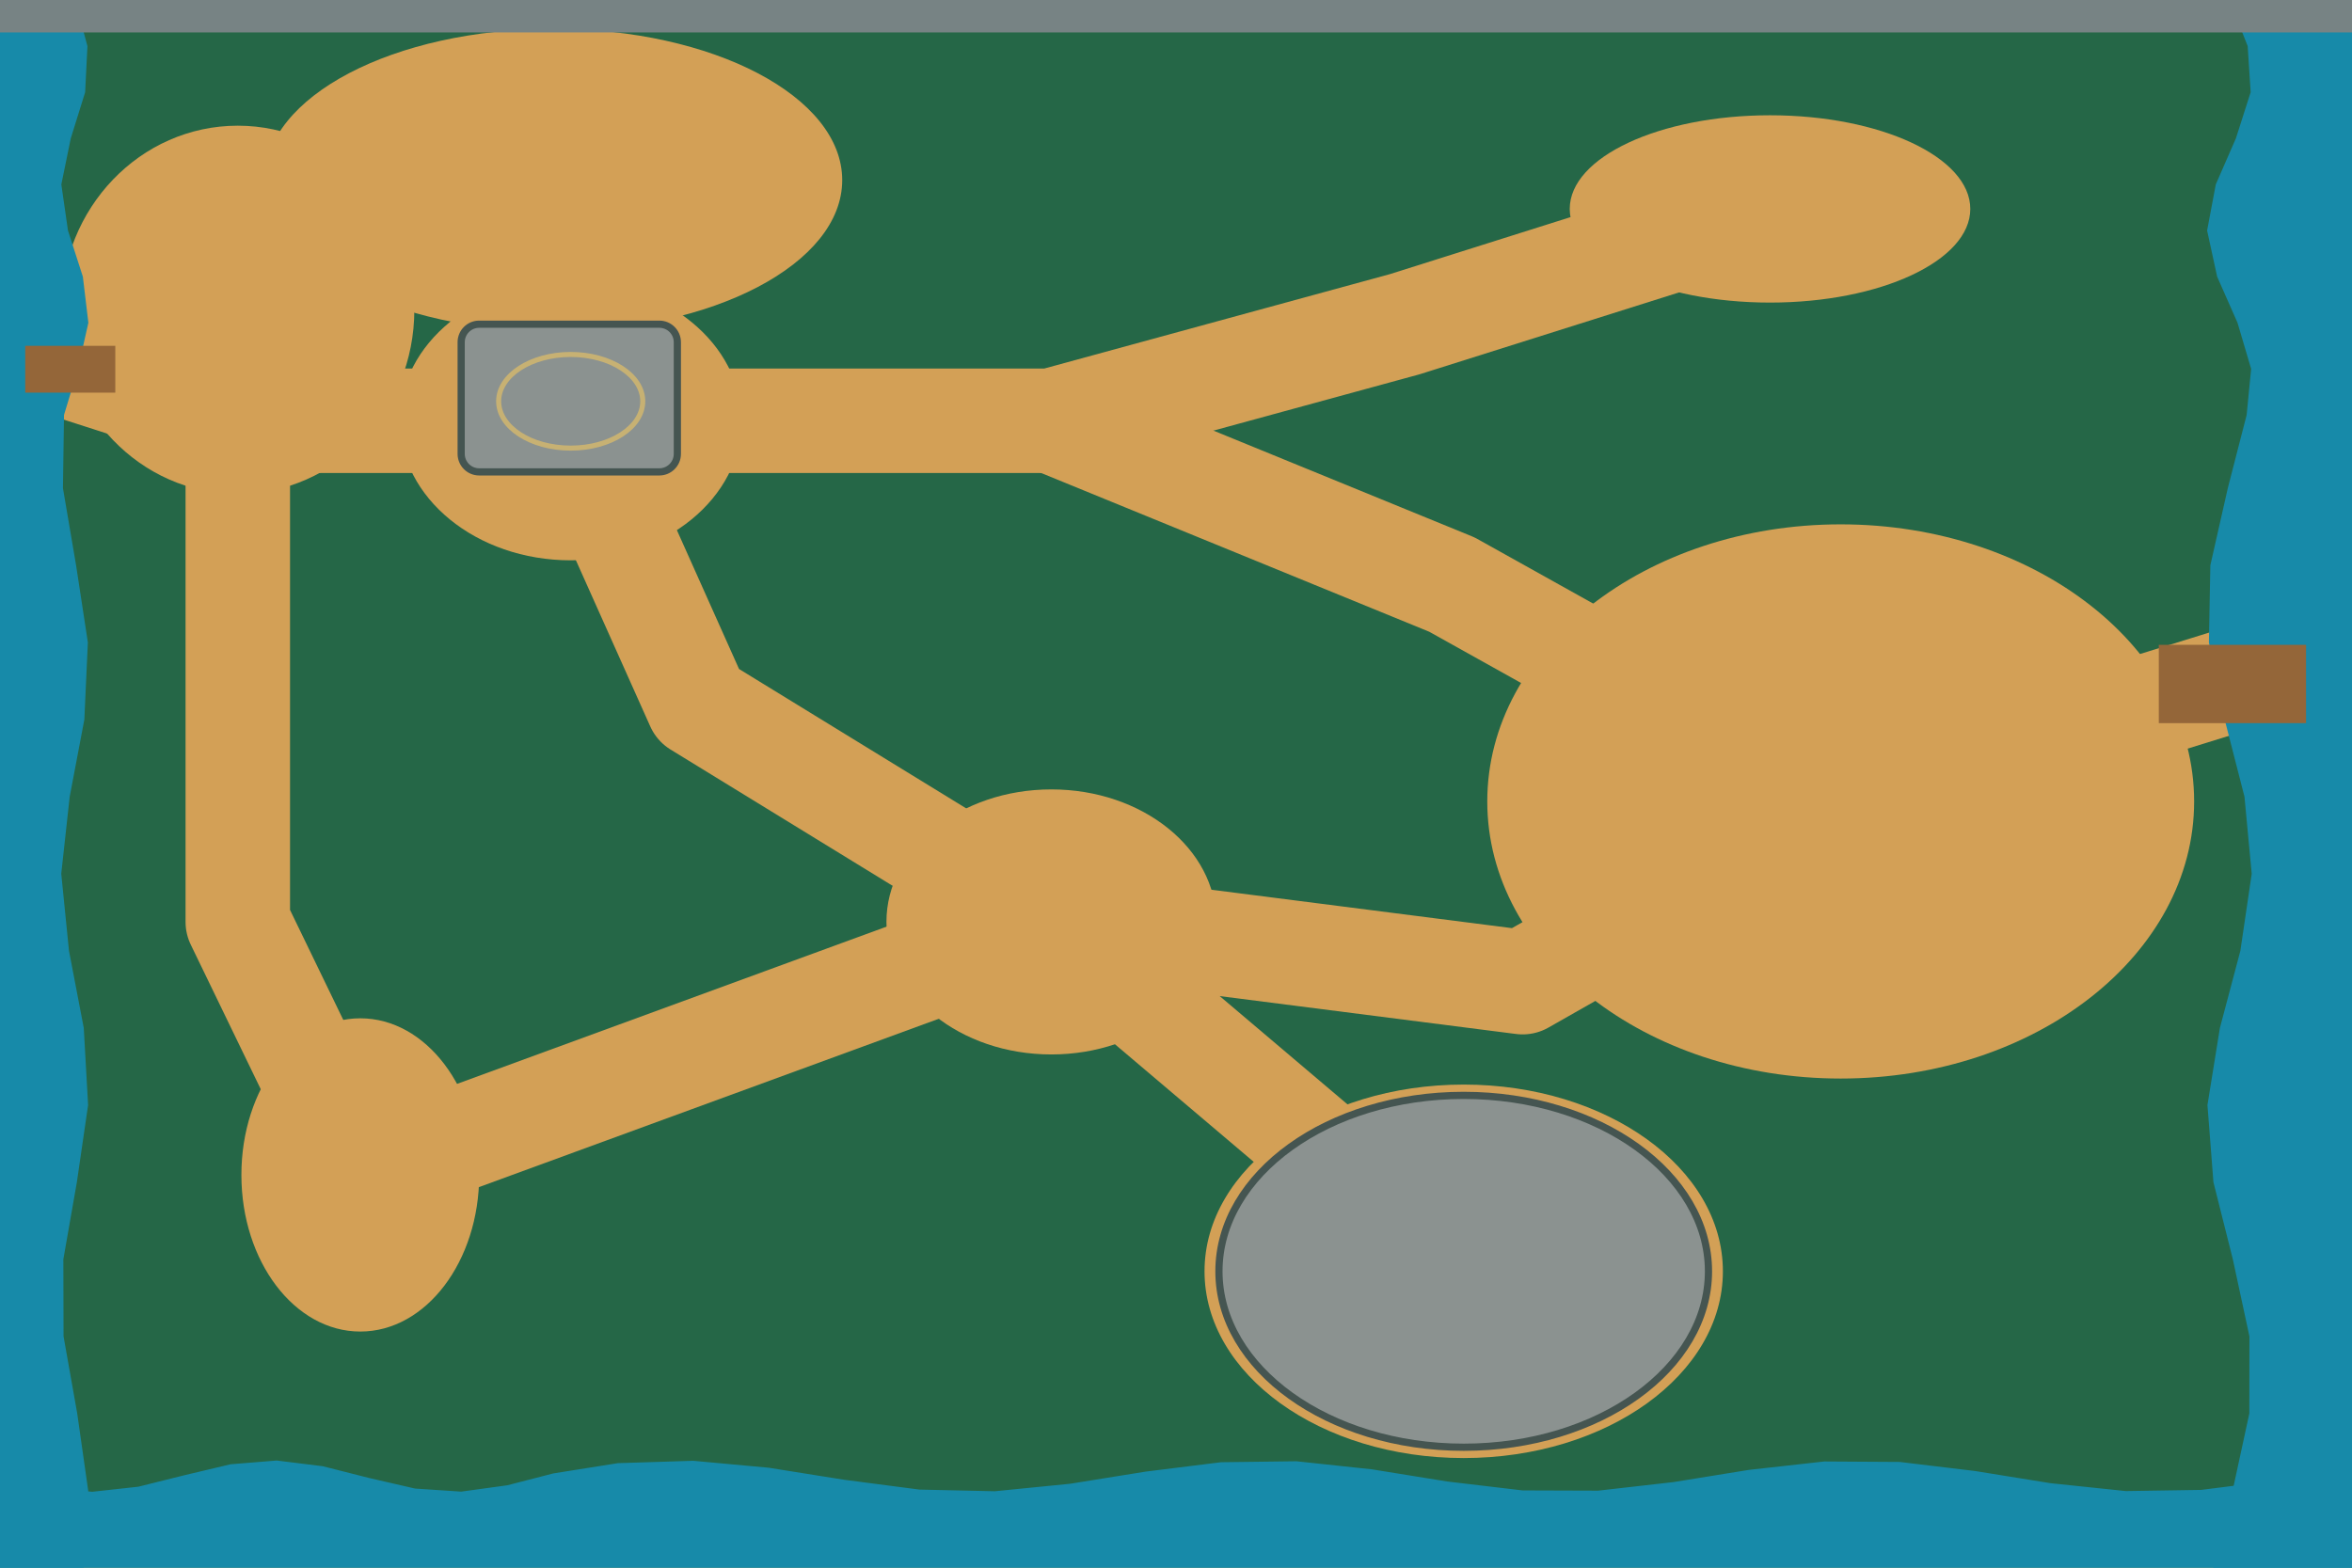
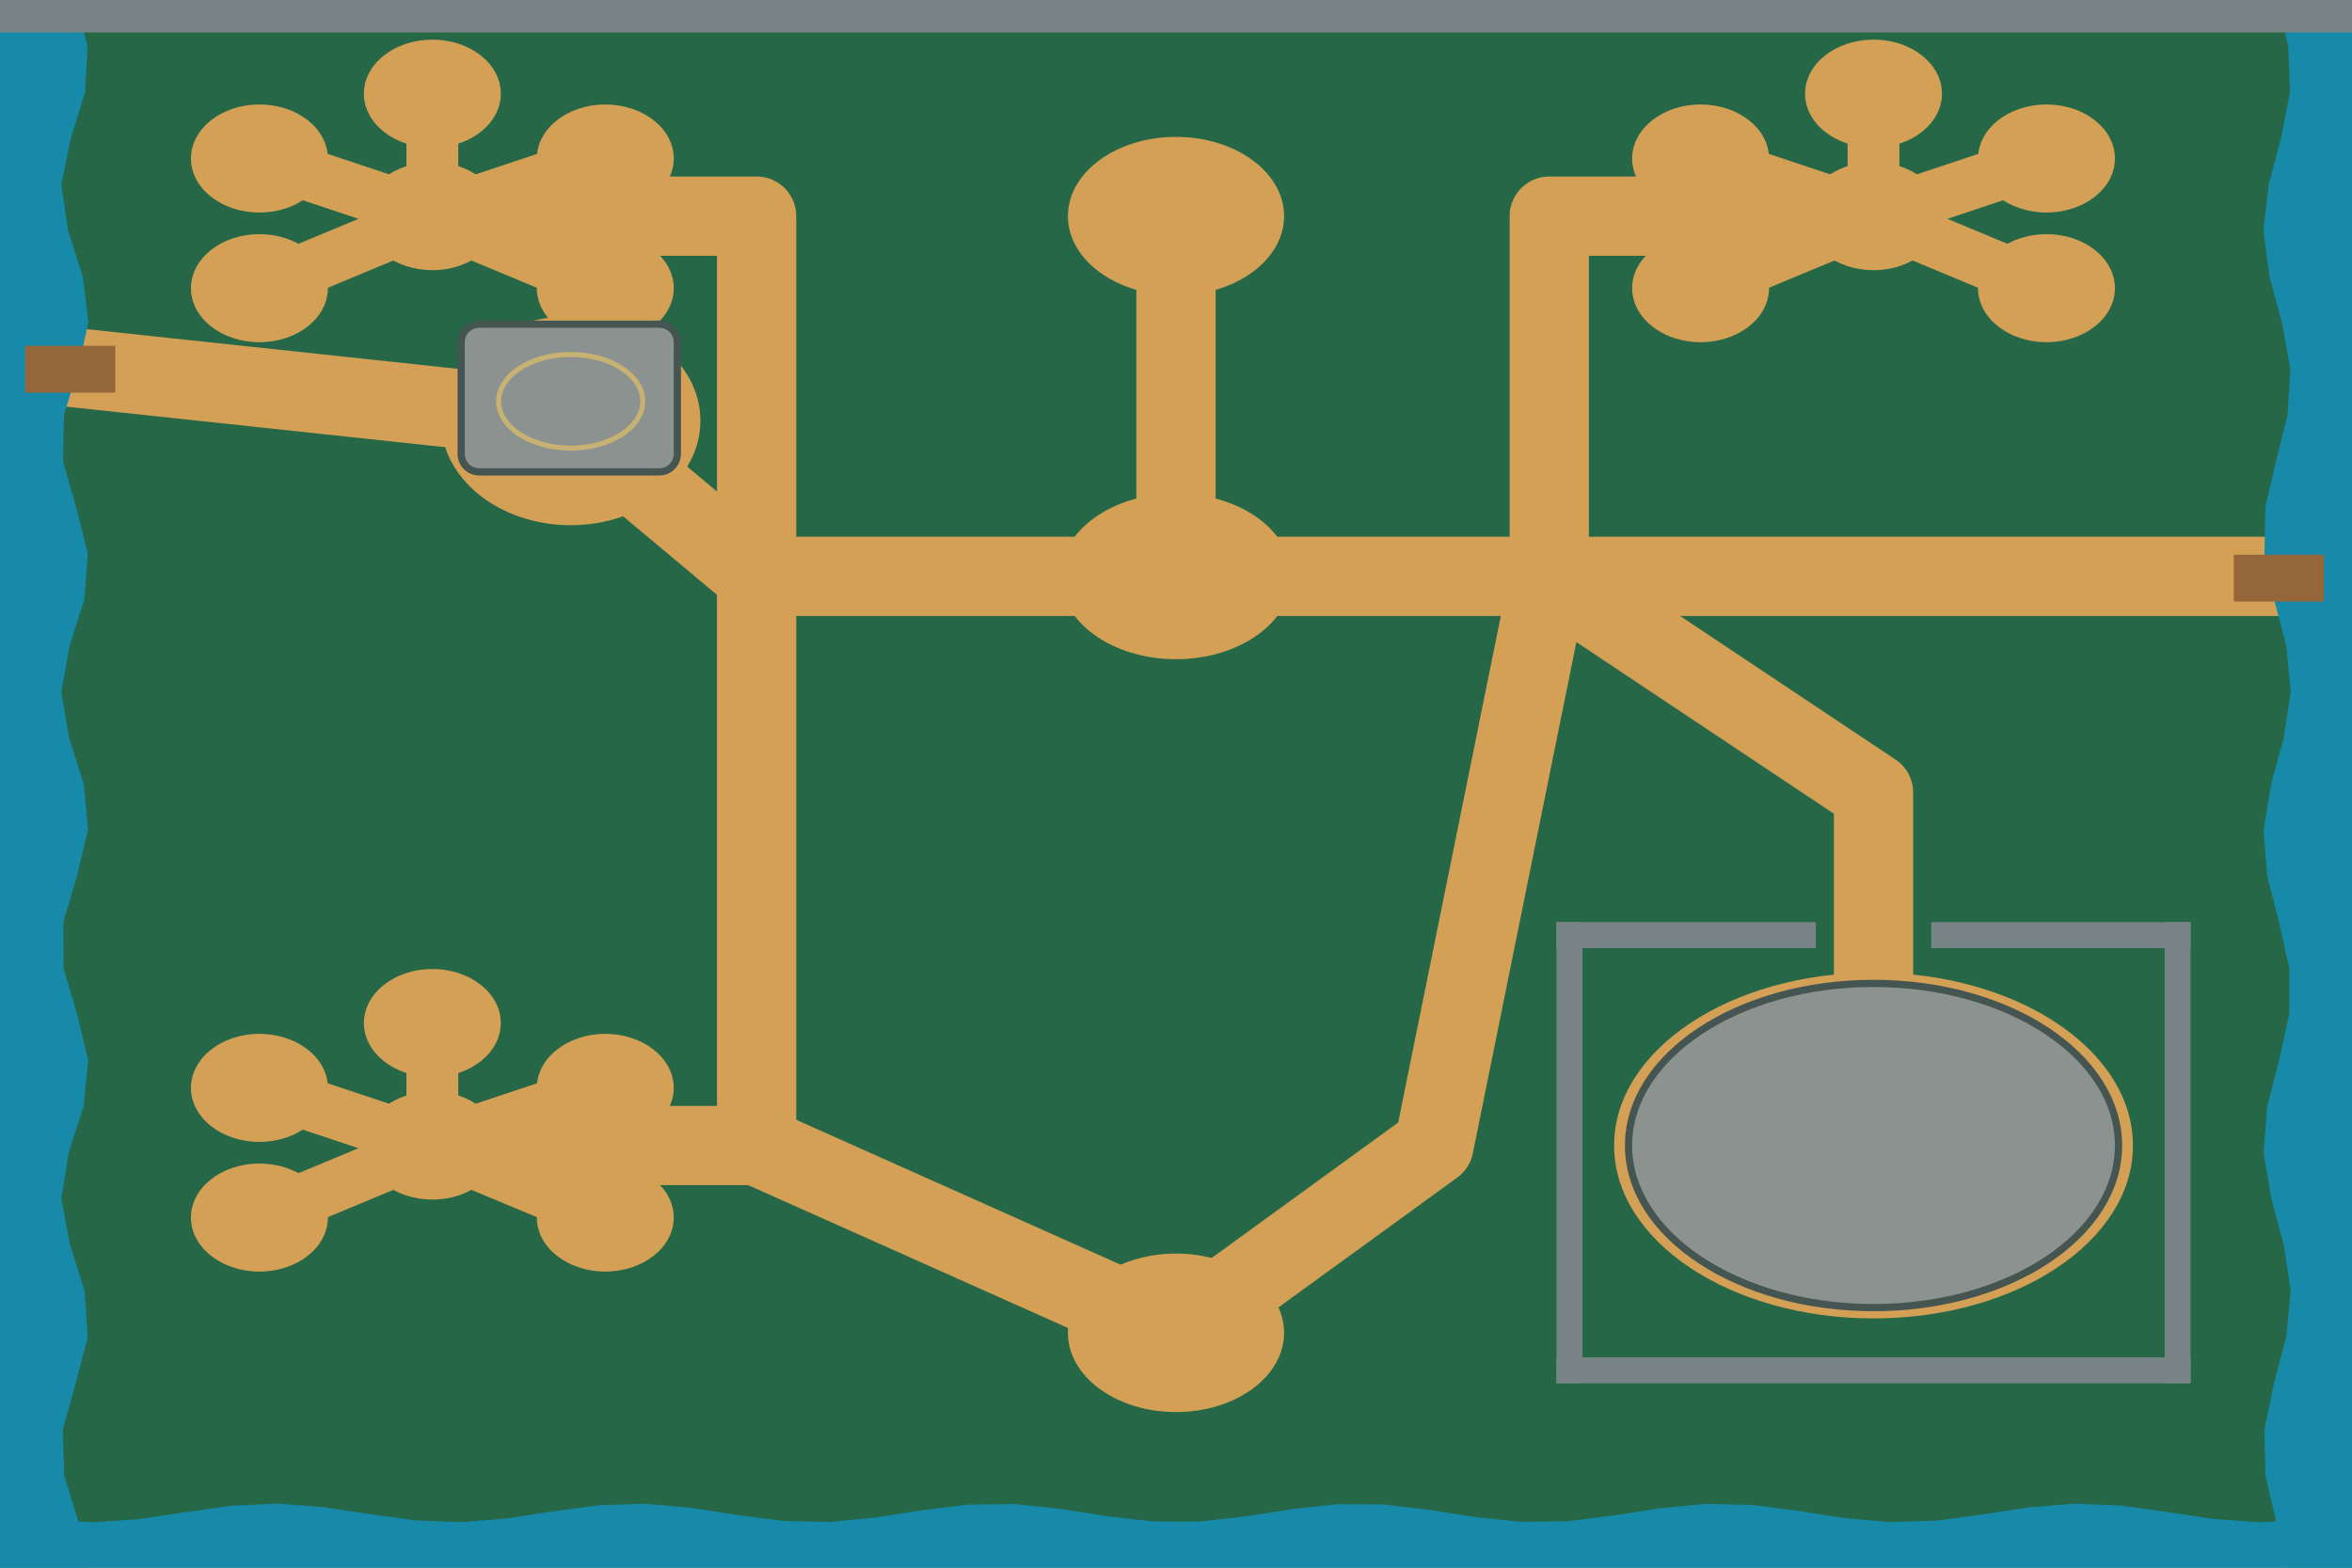
<svg xmlns="http://www.w3.org/2000/svg" width="3264" height="2176" viewBox="0 0 3264 2176">
  <rect width="3264" height="2176" fill="#256747" />
-   <polyline points="792,584 768,215" fill="none" stroke="#d3a056" stroke-width="145" stroke-linecap="round" stroke-linejoin="round" />
-   <polyline points="792,584 330,584 330,430" fill="none" stroke="#d3a056" stroke-width="145" stroke-linecap="round" stroke-linejoin="round" />
-   <polyline points="792,584 1459.048,584 1949.524,450 2456.349,290" fill="none" stroke="#d3a056" stroke-width="145" stroke-linecap="round" stroke-linejoin="round" />
-   <polyline points="1459.048,584 2014.921,811.429 2554.444,1112.437" fill="none" stroke="#d3a056" stroke-width="145" stroke-linecap="round" stroke-linejoin="round" />
-   <polyline points="792,584 968.571,978.655 1459.048,1279.664 2031.27,1764.622" fill="none" stroke="#d3a056" stroke-width="145" stroke-linecap="round" stroke-linejoin="round" />
-   <polyline points="330,430 330,1279.664 500,1630.84 1459.048,1279.664" fill="none" stroke="#d3a056" stroke-width="145" stroke-linecap="round" stroke-linejoin="round" />
-   <polyline points="1459.048,1279.664 2113.016,1363.277 2554.444,1112.437" fill="none" stroke="#d3a056" stroke-width="145" stroke-linecap="round" stroke-linejoin="round" />
-   <polyline points="100,510 330,584" fill="none" stroke="#d3a056" stroke-width="145" stroke-linecap="round" stroke-linejoin="round" />
-   <polyline points="2554.444,1112.437 3093.968,945.21" fill="none" stroke="#d3a056" stroke-width="145" stroke-linecap="round" stroke-linejoin="round" />
-   <ellipse cx="792" cy="584" rx="237.143" ry="193.739" fill="#d3a056" />
-   <ellipse cx="768" cy="250" rx="400.794" ry="210" fill="#d3a056" />
-   <ellipse cx="330" cy="430" rx="245" ry="255.546" fill="#d3a056" />
-   <ellipse cx="2554.444" cy="1112.437" rx="490.476" ry="384.622" fill="#d3a056" />
-   <ellipse cx="2031.27" cy="1764.622" rx="359.683" ry="259.202" fill="#d3a056" />
-   <ellipse cx="2456.349" cy="290" rx="277.937" ry="130" fill="#d3a056" />
-   <ellipse cx="500" cy="1630.84" rx="165" ry="217.395" fill="#d3a056" />
-   <ellipse cx="1459.048" cy="1279.664" rx="228.889" ry="183.95" fill="#d3a056" />
-   <polygon points="0,0 104,0 121.343,64 118.168,128 98.233,192 85.12,256 94.343,320 114.99,384 122.636,448 108.235,512 88.824,576 87.366,677.647 105.587,784.672 121.93,891.697 117.061,998.723 96.741,1105.748 85.008,1212.773 95.743,1319.798 116.247,1426.824 122.262,1533.849 106.673,1640.874 87.922,1747.899 88.192,1854.924 107.163,1961.95 122.393,2068.975 115.863,2176 0,2176" fill="#178aa9" />
-   <polygon points="3264,0 3093.968,0 3119.236,64 3123.364,128 3102.898,192 3074.962,256 3062.927,320 3076.862,384 3105.109,448 3124.035,512 3117.806,576 3091.634,677.647 3067.414,784.672 3065.411,891.697 3087.299,998.723 3114.767,1105.748 3124.834,1212.773 3109.077,1319.798 3080.68,1426.824 3063.4,1533.849 3071.694,1640.874 3098.624,1747.899 3121.659,1854.924 3121.526,1961.95 3098.338,2068.975 3071.494,2176 3264,2176" fill="#178aa9" />
-   <polygon points="0,2048.908 64,2064.503 128,2070.638 192,2063.592 256,2047.639 320,2032.455 384,2027.251 448,2035.184 512,2051.441 576,2066.162 640,2070.416 704,2061.623 768,2045.118 857.397,2030.911 962.032,2027.621 1066.667,2037.243 1171.302,2053.94 1275.937,2067.585 1380.571,2069.9 1485.206,2059.482 1589.841,2042.649 1694.476,2029.612 1799.111,2028.28 1903.746,2039.46 2008.381,2056.371 2113.016,2068.755 2217.651,2069.099 2322.286,2057.196 2426.921,2040.265 2531.556,2028.577 2636.19,2029.221 2740.825,2041.807 2845.46,2058.7 2950.095,2069.653 3054.73,2068.023 3159.365,2054.797 3264,2037.999 3264,2176 0,2176" fill="#178aa9" />
+   <polyline points="792,584 1050,800 1632,800 2150,800" fill="none" stroke="#d3a056" stroke-width="110" stroke-linecap="round" stroke-linejoin="round" />
+   <polyline points="600,300 1050,300 1050,1590 600,1590" fill="none" stroke="#d3a056" stroke-width="110" stroke-linecap="round" stroke-linejoin="round" />
+   <polyline points="2600,300 2150,300 2150,800 2600,1100 2600,1590" fill="none" stroke="#d3a056" stroke-width="110" stroke-linecap="round" stroke-linejoin="round" />
+   <polyline points="1632,800 1632,300" fill="none" stroke="#d3a056" stroke-width="110" stroke-linecap="round" stroke-linejoin="round" />
+   <polyline points="1050,1590 1632,1850 1990,1590 2150,800" fill="none" stroke="#d3a056" stroke-width="110" stroke-linecap="round" stroke-linejoin="round" />
+   <polyline points="100,510 792,584" fill="none" stroke="#d3a056" stroke-width="110" stroke-linecap="round" stroke-linejoin="round" />
+   <polyline points="3160,800 2150,800" fill="none" stroke="#d3a056" stroke-width="110" stroke-linecap="round" stroke-linejoin="round" />
+   <polyline points="600,300 360,220" fill="none" stroke="#d3a056" stroke-width="72" stroke-linecap="round" />
+   <polyline points="600,300 840,220" fill="none" stroke="#d3a056" stroke-width="72" stroke-linecap="round" />
+   <polyline points="600,300 360,400" fill="none" stroke="#d3a056" stroke-width="72" stroke-linecap="round" />
+   <polyline points="600,300 840,400" fill="none" stroke="#d3a056" stroke-width="72" stroke-linecap="round" />
+   <polyline points="600,300 600,130" fill="none" stroke="#d3a056" stroke-width="72" stroke-linecap="round" />
+   <polyline points="600,1590 360,1510" fill="none" stroke="#d3a056" stroke-width="72" stroke-linecap="round" />
+   <polyline points="600,1590 840,1510" fill="none" stroke="#d3a056" stroke-width="72" stroke-linecap="round" />
+   <polyline points="600,1590 360,1690" fill="none" stroke="#d3a056" stroke-width="72" stroke-linecap="round" />
+   <polyline points="600,1590 840,1690" fill="none" stroke="#d3a056" stroke-width="72" stroke-linecap="round" />
+   <polyline points="600,1590 600,1420" fill="none" stroke="#d3a056" stroke-width="72" stroke-linecap="round" />
+   <polyline points="2600,300 2360,220" fill="none" stroke="#d3a056" stroke-width="72" stroke-linecap="round" />
+   <polyline points="2600,300 2840,220" fill="none" stroke="#d3a056" stroke-width="72" stroke-linecap="round" />
+   <polyline points="2600,300 2360,400" fill="none" stroke="#d3a056" stroke-width="72" stroke-linecap="round" />
+   <polyline points="2600,300 2840,400" fill="none" stroke="#d3a056" stroke-width="72" stroke-linecap="round" />
+   <polyline points="2600,300 2600,130" fill="none" stroke="#d3a056" stroke-width="72" stroke-linecap="round" />
+   <ellipse cx="792" cy="584" rx="180" ry="145" fill="#d3a056" />
+   <ellipse cx="2600" cy="1590" rx="360" ry="240" fill="#d3a056" />
+   <ellipse cx="1632" cy="300" rx="150" ry="110" fill="#d3a056" />
+   <ellipse cx="1632" cy="1850" rx="150" ry="110" fill="#d3a056" />
+   <ellipse cx="1632" cy="800" rx="160" ry="115" fill="#d3a056" />
+   <ellipse cx="600" cy="300" rx="95" ry="75" fill="#d3a056" />
+   <ellipse cx="360" cy="220" rx="95" ry="75" fill="#d3a056" />
+   <ellipse cx="840" cy="220" rx="95" ry="75" fill="#d3a056" />
+   <ellipse cx="360" cy="400" rx="95" ry="75" fill="#d3a056" />
+   <ellipse cx="840" cy="400" rx="95" ry="75" fill="#d3a056" />
+   <ellipse cx="600" cy="130" rx="95" ry="75" fill="#d3a056" />
+   <ellipse cx="600" cy="1590" rx="95" ry="75" fill="#d3a056" />
+   <ellipse cx="360" cy="1510" rx="95" ry="75" fill="#d3a056" />
+   <ellipse cx="840" cy="1510" rx="95" ry="75" fill="#d3a056" />
+   <ellipse cx="360" cy="1690" rx="95" ry="75" fill="#d3a056" />
+   <ellipse cx="840" cy="1690" rx="95" ry="75" fill="#d3a056" />
+   <ellipse cx="600" cy="1420" rx="95" ry="75" fill="#d3a056" />
+   <ellipse cx="2600" cy="300" rx="95" ry="75" fill="#d3a056" />
+   <ellipse cx="2360" cy="220" rx="95" ry="75" fill="#d3a056" />
+   <ellipse cx="2840" cy="220" rx="95" ry="75" fill="#d3a056" />
+   <ellipse cx="2360" cy="400" rx="95" ry="75" fill="#d3a056" />
+   <ellipse cx="2840" cy="400" rx="95" ry="75" fill="#d3a056" />
+   <ellipse cx="2600" cy="130" rx="95" ry="75" fill="#d3a056" />
+   <polygon points="0,0 104,0 121.343,64 118.168,128 98.233,192 85.12,256 94.343,320 114.99,384 122.636,448 108.235,512 88.824,576 87.366,640 105.587,704 121.93,768 117.061,832 96.741,896 85.008,960 95.743,1024 116.247,1088 122.262,1152 106.673,1216 87.922,1280 88.192,1344 107.163,1408 122.393,1472 115.863,1536 95.299,1600 85.029,1664 97.202,1728 117.417,1792 121.76,1856 105.092,1920 87.132,1984 89.127,2048 108.717,2112 122.726,2176 0,2176" fill="#178aa9" />
+   <polygon points="3264,0 3160,0 3175.455,64 3177.98,128 3165.462,192 3148.375,256 3141.013,320 3149.537,384 3166.814,448 3178.39,512 3174.581,576 3158.572,640 3143.758,704 3142.533,768 3155.921,832 3172.722,896 3178.879,960 3169.242,1024 3151.872,1088 3141.303,1152 3146.376,1216 3162.848,1280 3176.937,1344 3176.856,1408 3162.673,1472 3146.254,1536 3141.335,1600 3152.032,1664 3169.395,1728 3178.898,1792 3172.59,1856 3155.749,1920 3142.464,1984 3143.851,2048 3158.748,2112 3174.693,2176 3264,2176" fill="#178aa9" />
+   <polygon points="0,2100 64,2109.326 128,2112.994 192,2108.781 256,2099.241 320,2090.162 384,2087.05 448,2091.794 512,2101.515 576,2110.318 640,2112.862 704,2107.604 768,2097.734 832,2089.238 896,2087.271 960,2093.025 1024,2103.01 1088,2111.169 1152,2112.554 1216,2106.323 1280,2096.257 1344,2088.462 1408,2087.665 1472,2094.351 1536,2104.463 1600,2111.868 1664,2112.074 1728,2104.956 1792,2094.832 1856,2087.842 1920,2088.227 1984,2095.754 2048,2105.856 2112,2112.406 2176,2111.431 2240,2103.522 2304,2093.477 2368,2087.389 2432,2088.95 2496,2097.215 2560,2107.169 2624,2112.774 2688,2110.631 2752,2102.039 2816,2092.211 2880,2087.107 2944,2089.824 3008,2098.714 3072,2108.384 3136,2112.968 3200,2109.686 3264,2100.529 3264,2176 0,2176" fill="#178aa9" />
  <polygon points="0,0 3264,0 3264,45 0,45" fill="#778384" />
+   <polygon points="2160,1280 2520,1280 2520,1316 2160,1316" fill="#778384" />
+   <polygon points="2680,1280 3040,1280 3040,1316 2680,1316" fill="#778384" />
+   <polygon points="2160,1280 2196,1280 2196,1920 2160,1920" fill="#778384" />
+   <polygon points="3004,1280 3040,1280 3040,1920 3004,1920" fill="#778384" />
+   <polygon points="2160,1884 3040,1884 3040,1920 2160,1920" fill="#778384" />
  <polygon points="35,480 160,480 160,545 35,545" fill="#946639" />
-   <polygon points="2995.873,895.042 3200.238,895.042 3200.238,1003.739 2995.873,1003.739" fill="#946639" />
+   <polygon points="3100,770 3225,770 3225,835 3100,835" fill="#946639" />
  <rect x="640" y="450" width="300" height="205" rx="25" fill="#8b9290" stroke="#455551" stroke-width="10" />
  <ellipse cx="792" cy="557" rx="100" ry="65" fill="none" stroke="#c7b173" stroke-width="7" />
-   <ellipse cx="2031.27" cy="1764.622" rx="339.683" ry="244.202" fill="#8b9290" stroke="#455551" stroke-width="10" />
+   <ellipse cx="2600" cy="1590" rx="340" ry="225" fill="#8b9290" stroke="#455551" stroke-width="10" />
</svg>
